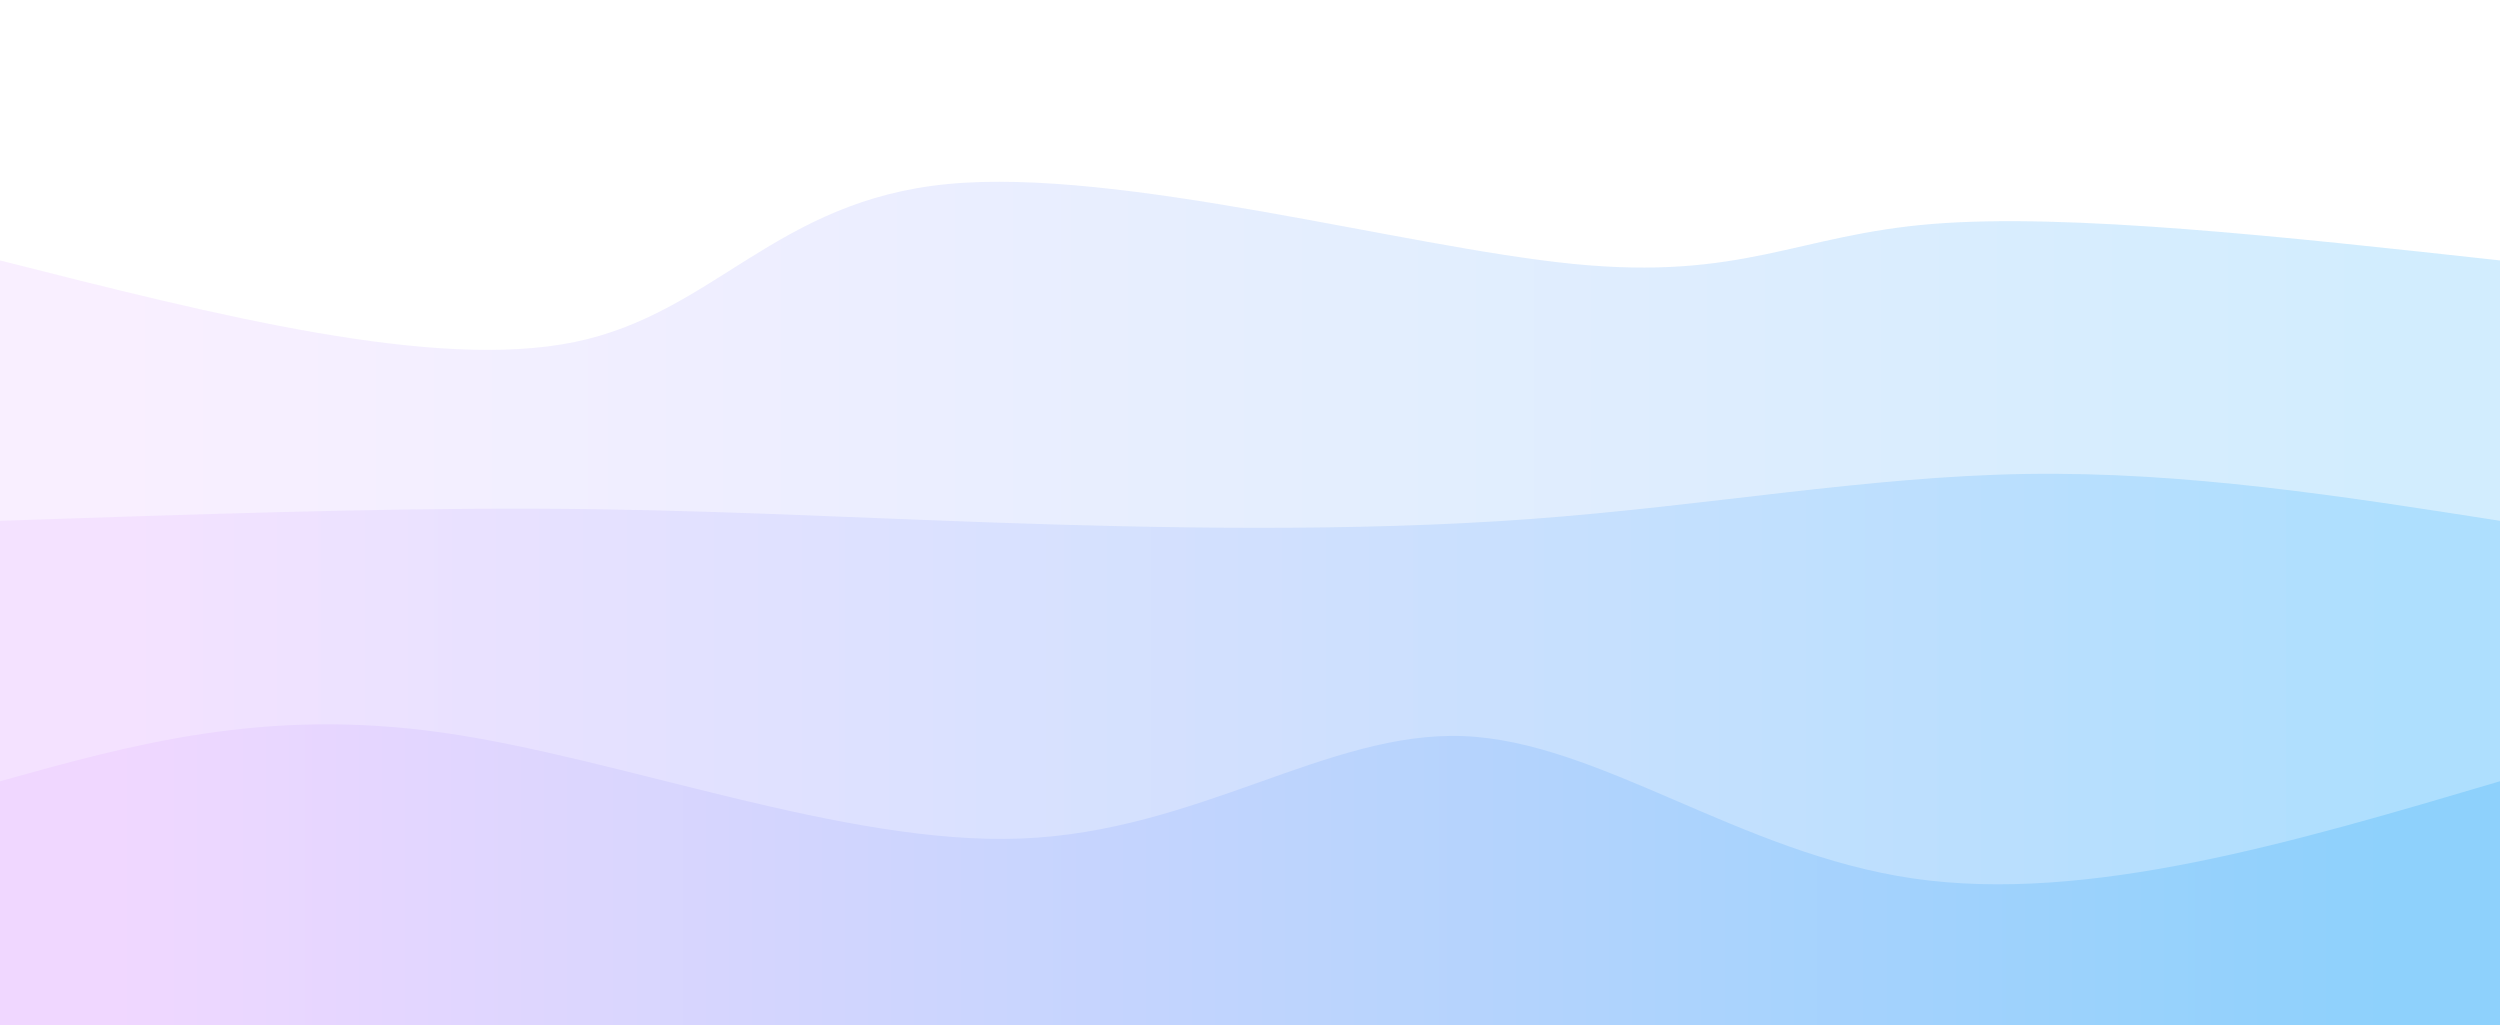
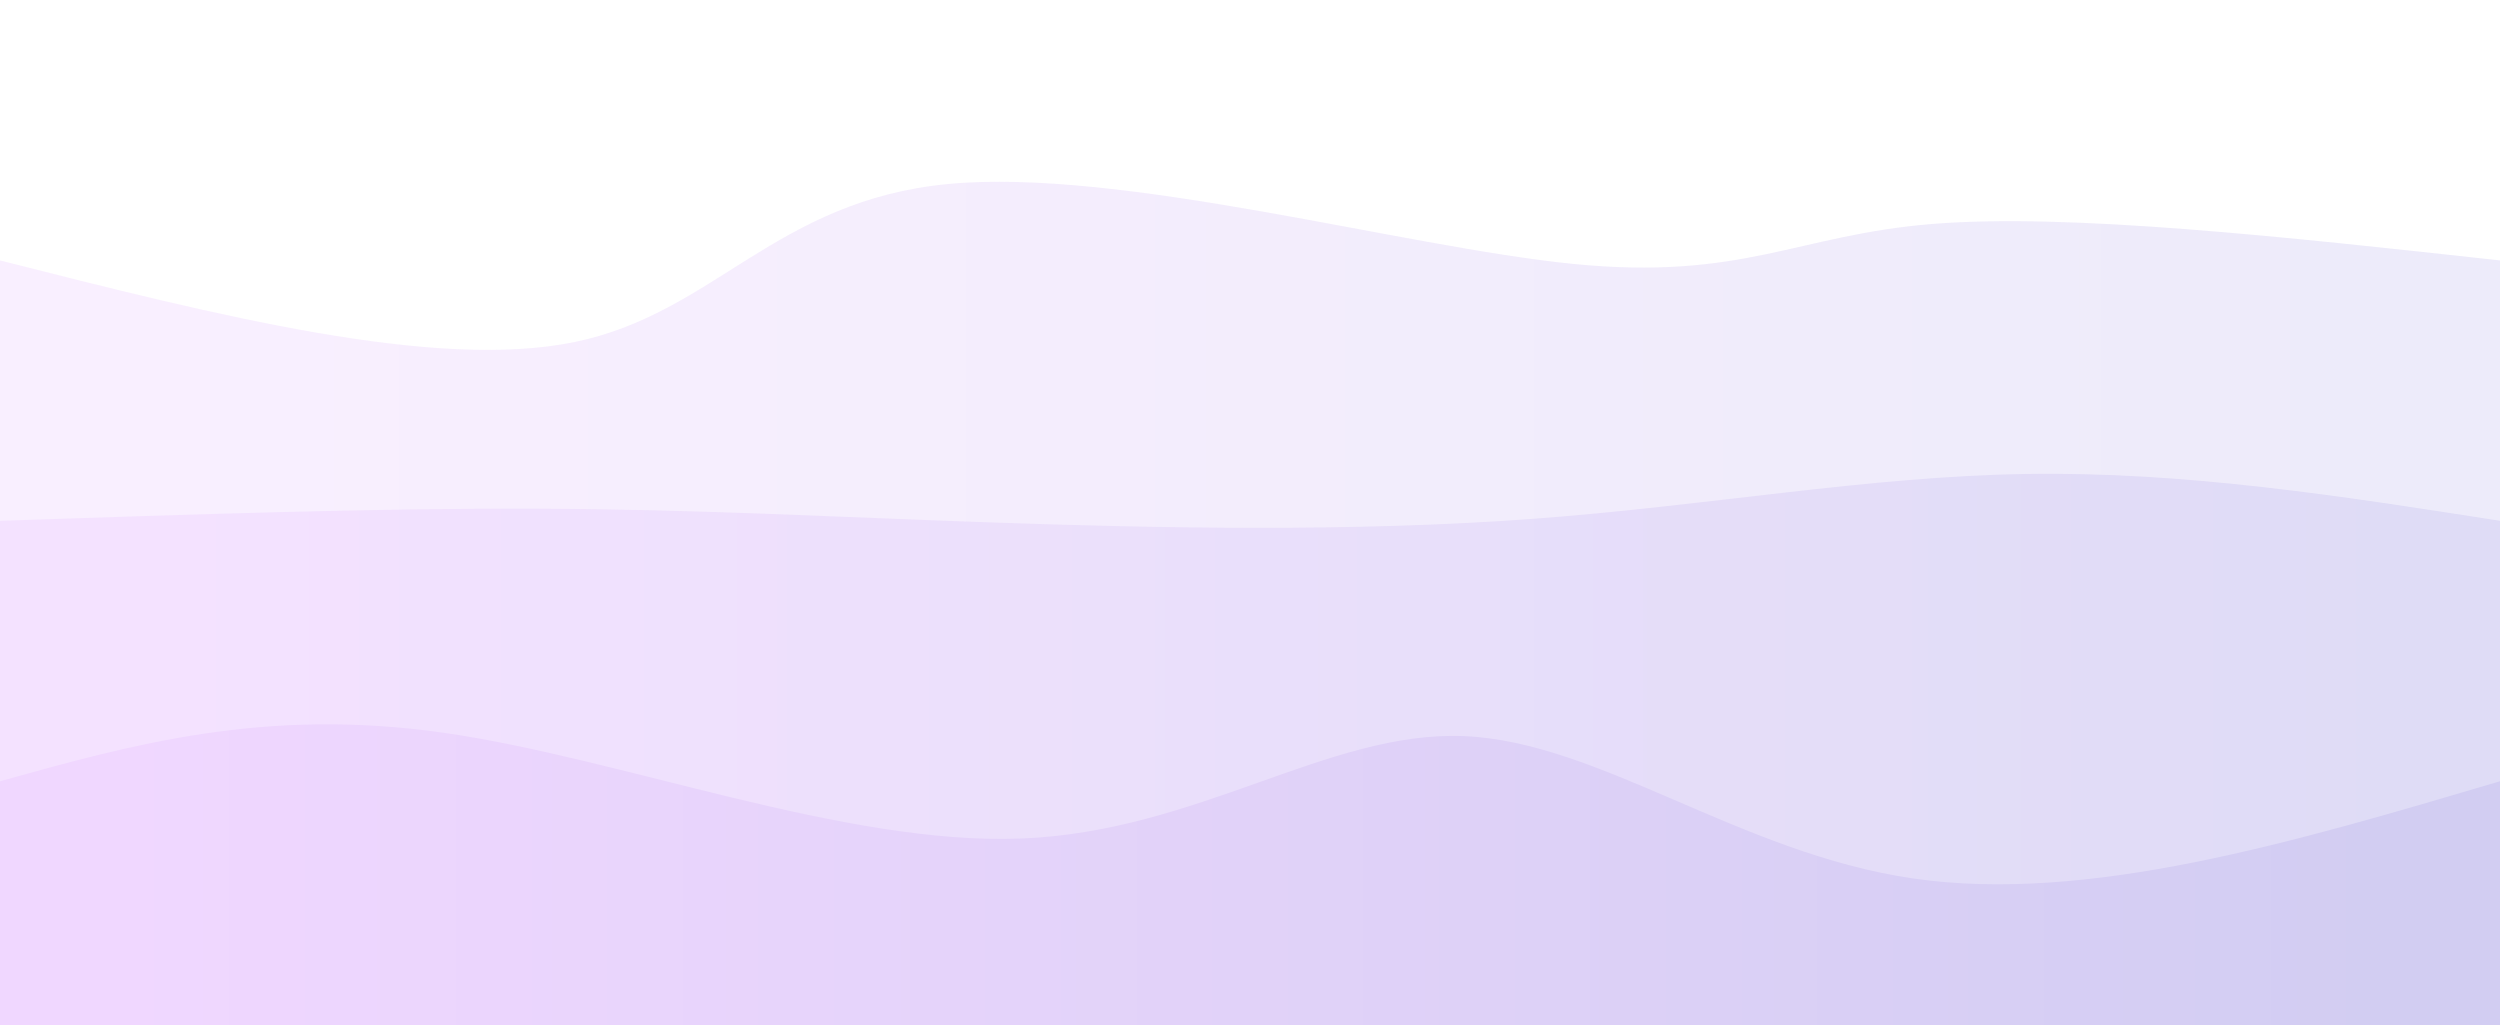
<svg xmlns="http://www.w3.org/2000/svg" width="100%" height="100%" id="svg" viewBox="0 0 1440 590" class="transition duration-300 ease-in-out delay-150">
  <style>
+           
          .path-0{
            animation:pathAnim-0 4s;
            animation-timing-function: linear;
            animation-iteration-count: infinite;
          }
          @keyframes pathAnim-0{
            0%{
              d: path("M 0,600 C 0,600 0,150 0,150 C 125.33,181.78 250.66,213.56 331,197 C 411.34,180.44 446.689,115.541 546,106 C 645.311,96.459 808.584,142.278 906,152 C 1003.416,161.722 1034.976,135.349 1113,129 C 1191.024,122.651 1315.512,136.325 1440,150 C 1440,150 1440,600 1440,600 Z");
            }
            25%{
              d: path("M 0,600 C 0,600 0,150 0,150 C 70.105,167.971 140.211,185.943 239,174 C 337.789,162.057 465.263,120.201 560,129 C 654.737,137.799 716.737,197.254 815,205 C 913.263,212.746 1047.789,168.785 1158,151 C 1268.211,133.215 1354.105,141.608 1440,150 C 1440,150 1440,600 1440,600 Z");
            }
            50%{
              d: path("M 0,600 C 0,600 0,150 0,150 C 78.478,138.048 156.957,126.096 261,140 C 365.043,153.904 494.651,193.665 609,181 C 723.349,168.335 822.44,103.244 895,105 C 967.56,106.756 1013.589,175.359 1100,194 C 1186.411,212.641 1313.206,181.321 1440,150 C 1440,150 1440,600 1440,600 Z");
            }
            75%{
              d: path("M 0,600 C 0,600 0,150 0,150 C 71.129,145.455 142.258,140.909 234,139 C 325.742,137.091 438.096,137.818 559,152 C 679.904,166.182 809.359,193.818 893,205 C 976.641,216.182 1014.469,210.909 1098,199 C 1181.531,187.091 1310.766,168.545 1440,150 C 1440,150 1440,600 1440,600 Z");
            }
            100%{
              d: path("M 0,600 C 0,600 0,150 0,150 C 125.33,181.78 250.66,213.56 331,197 C 411.34,180.44 446.689,115.541 546,106 C 645.311,96.459 808.584,142.278 906,152 C 1003.416,161.722 1034.976,135.349 1113,129 C 1191.024,122.651 1315.512,136.325 1440,150 C 1440,150 1440,600 1440,600 Z");
            }
          }</style>
  <defs>
    <linearGradient id="gradient" x1="0%" y1="50%" x2="100%" y2="50%">
      <stop offset="5%" stop-color="#f0d7ff" />
-       <stop offset="95%" stop-color="#8ed1fc" />
+       <stop offset="95%" stop-color="#d2cdf2" />
    </linearGradient>
  </defs>
  <path d="M 0,600 C 0,600 0,150 0,150 C 125.33,181.78 250.66,213.56 331,197 C 411.34,180.44 446.689,115.541 546,106 C 645.311,96.459 808.584,142.278 906,152 C 1003.416,161.722 1034.976,135.349 1113,129 C 1191.024,122.651 1315.512,136.325 1440,150 C 1440,150 1440,600 1440,600 Z" stroke="none" stroke-width="0" fill="url(#gradient)" fill-opacity="0.4" class="transition-all duration-300 ease-in-out delay-150 path-0" />
  <style>
          .path-1{
            animation:pathAnim-1 4s;
            animation-timing-function: linear;
            animation-iteration-count: infinite;
          }
          @keyframes pathAnim-1{
            0%{
              d: path("M 0,600 C 0,600 0,300 0,300 C 108.191,296.325 216.383,292.651 309,293 C 401.617,293.349 478.66,297.722 573,301 C 667.34,304.278 778.976,306.459 881,299 C 983.024,291.541 1075.435,274.44 1167,273 C 1258.565,271.56 1349.282,285.78 1440,300 C 1440,300 1440,600 1440,600 Z");
            }
            25%{
              d: path("M 0,600 C 0,600 0,300 0,300 C 85.876,312.268 171.751,324.536 273,326 C 374.249,327.464 490.871,318.124 591,310 C 691.129,301.876 774.766,294.967 864,282 C 953.234,269.033 1048.067,250.01 1145,252 C 1241.933,253.99 1340.967,276.995 1440,300 C 1440,300 1440,600 1440,600 Z");
            }
            50%{
              d: path("M 0,600 C 0,600 0,300 0,300 C 95.359,321.502 190.718,343.005 302,350 C 413.282,356.995 540.488,349.483 629,341 C 717.512,332.517 767.33,323.062 853,322 C 938.67,320.938 1060.191,328.268 1164,326 C 1267.809,323.732 1353.904,311.866 1440,300 C 1440,300 1440,600 1440,600 Z");
            }
            75%{
              d: path("M 0,600 C 0,600 0,300 0,300 C 71.923,294.861 143.847,289.722 236,302 C 328.153,314.278 440.536,343.971 549,334 C 657.464,324.029 762.01,274.392 855,257 C 947.99,239.608 1029.426,254.459 1125,267 C 1220.574,279.541 1330.287,289.77 1440,300 C 1440,300 1440,600 1440,600 Z");
            }
            100%{
              d: path("M 0,600 C 0,600 0,300 0,300 C 108.191,296.325 216.383,292.651 309,293 C 401.617,293.349 478.66,297.722 573,301 C 667.34,304.278 778.976,306.459 881,299 C 983.024,291.541 1075.435,274.44 1167,273 C 1258.565,271.56 1349.282,285.78 1440,300 C 1440,300 1440,600 1440,600 Z");
            }
          }</style>
  <defs>
    <linearGradient id="gradient" x1="0%" y1="50%" x2="100%" y2="50%">
      <stop offset="5%" stop-color="#f0d7ff" />
-       <stop offset="95%" stop-color="#8ed1fc" />
+       <stop offset="95%" stop-color="#d2cdf2" />
    </linearGradient>
  </defs>
  <path d="M 0,600 C 0,600 0,300 0,300 C 108.191,296.325 216.383,292.651 309,293 C 401.617,293.349 478.66,297.722 573,301 C 667.34,304.278 778.976,306.459 881,299 C 983.024,291.541 1075.435,274.44 1167,273 C 1258.565,271.56 1349.282,285.78 1440,300 C 1440,300 1440,600 1440,600 Z" stroke="none" stroke-width="0" fill="url(#gradient)" fill-opacity="0.53" class="transition-all duration-300 ease-in-out delay-150 path-1" />
  <style>
          .path-2{
            animation:pathAnim-2 4s;
            animation-timing-function: linear;
            animation-iteration-count: infinite;
          }
          @keyframes pathAnim-2{
            0%{
              d: path("M 0,600 C 0,600 0,450 0,450 C 76.268,428.727 152.536,407.455 255,422 C 357.464,436.545 486.124,486.909 588,483 C 689.876,479.091 764.967,420.909 843,424 C 921.033,427.091 1002.01,491.455 1102,506 C 1201.99,520.545 1320.995,485.273 1440,450 C 1440,450 1440,600 1440,600 Z");
            }
            25%{
              d: path("M 0,600 C 0,600 0,450 0,450 C 85.732,466.517 171.464,483.033 257,485 C 342.536,486.967 427.876,474.383 531,454 C 634.124,433.617 755.033,405.435 853,401 C 950.967,396.565 1025.99,415.876 1120,428 C 1214.01,440.124 1327.005,445.062 1440,450 C 1440,450 1440,600 1440,600 Z");
            }
            50%{
              d: path("M 0,600 C 0,600 0,450 0,450 C 85.254,450.077 170.507,450.153 258,445 C 345.493,439.847 435.225,429.464 529,427 C 622.775,424.536 720.593,429.99 835,445 C 949.407,460.01 1080.402,484.574 1184,487 C 1287.598,489.426 1363.799,469.713 1440,450 C 1440,450 1440,600 1440,600 Z");
            }
            75%{
              d: path("M 0,600 C 0,600 0,450 0,450 C 91.34,468.842 182.679,487.684 278,474 C 373.321,460.316 472.622,414.105 567,423 C 661.378,431.895 750.833,495.895 843,501 C 935.167,506.105 1030.048,452.316 1130,434 C 1229.952,415.684 1334.976,432.842 1440,450 C 1440,450 1440,600 1440,600 Z");
            }
            100%{
              d: path("M 0,600 C 0,600 0,450 0,450 C 76.268,428.727 152.536,407.455 255,422 C 357.464,436.545 486.124,486.909 588,483 C 689.876,479.091 764.967,420.909 843,424 C 921.033,427.091 1002.01,491.455 1102,506 C 1201.99,520.545 1320.995,485.273 1440,450 C 1440,450 1440,600 1440,600 Z");
            }
          }</style>
  <defs>
    <linearGradient id="gradient" x1="0%" y1="50%" x2="100%" y2="50%">
      <stop offset="5%" stop-color="#f0d7ff" />
-       <stop offset="95%" stop-color="#8ed1fc" />
+       <stop offset="95%" stop-color="#d2cdf2" />
    </linearGradient>
  </defs>
  <path d="M 0,600 C 0,600 0,450 0,450 C 76.268,428.727 152.536,407.455 255,422 C 357.464,436.545 486.124,486.909 588,483 C 689.876,479.091 764.967,420.909 843,424 C 921.033,427.091 1002.01,491.455 1102,506 C 1201.99,520.545 1320.995,485.273 1440,450 C 1440,450 1440,600 1440,600 Z" stroke="none" stroke-width="0" fill="url(#gradient)" fill-opacity="1" class="transition-all duration-300 ease-in-out delay-150 path-2" />
</svg>
